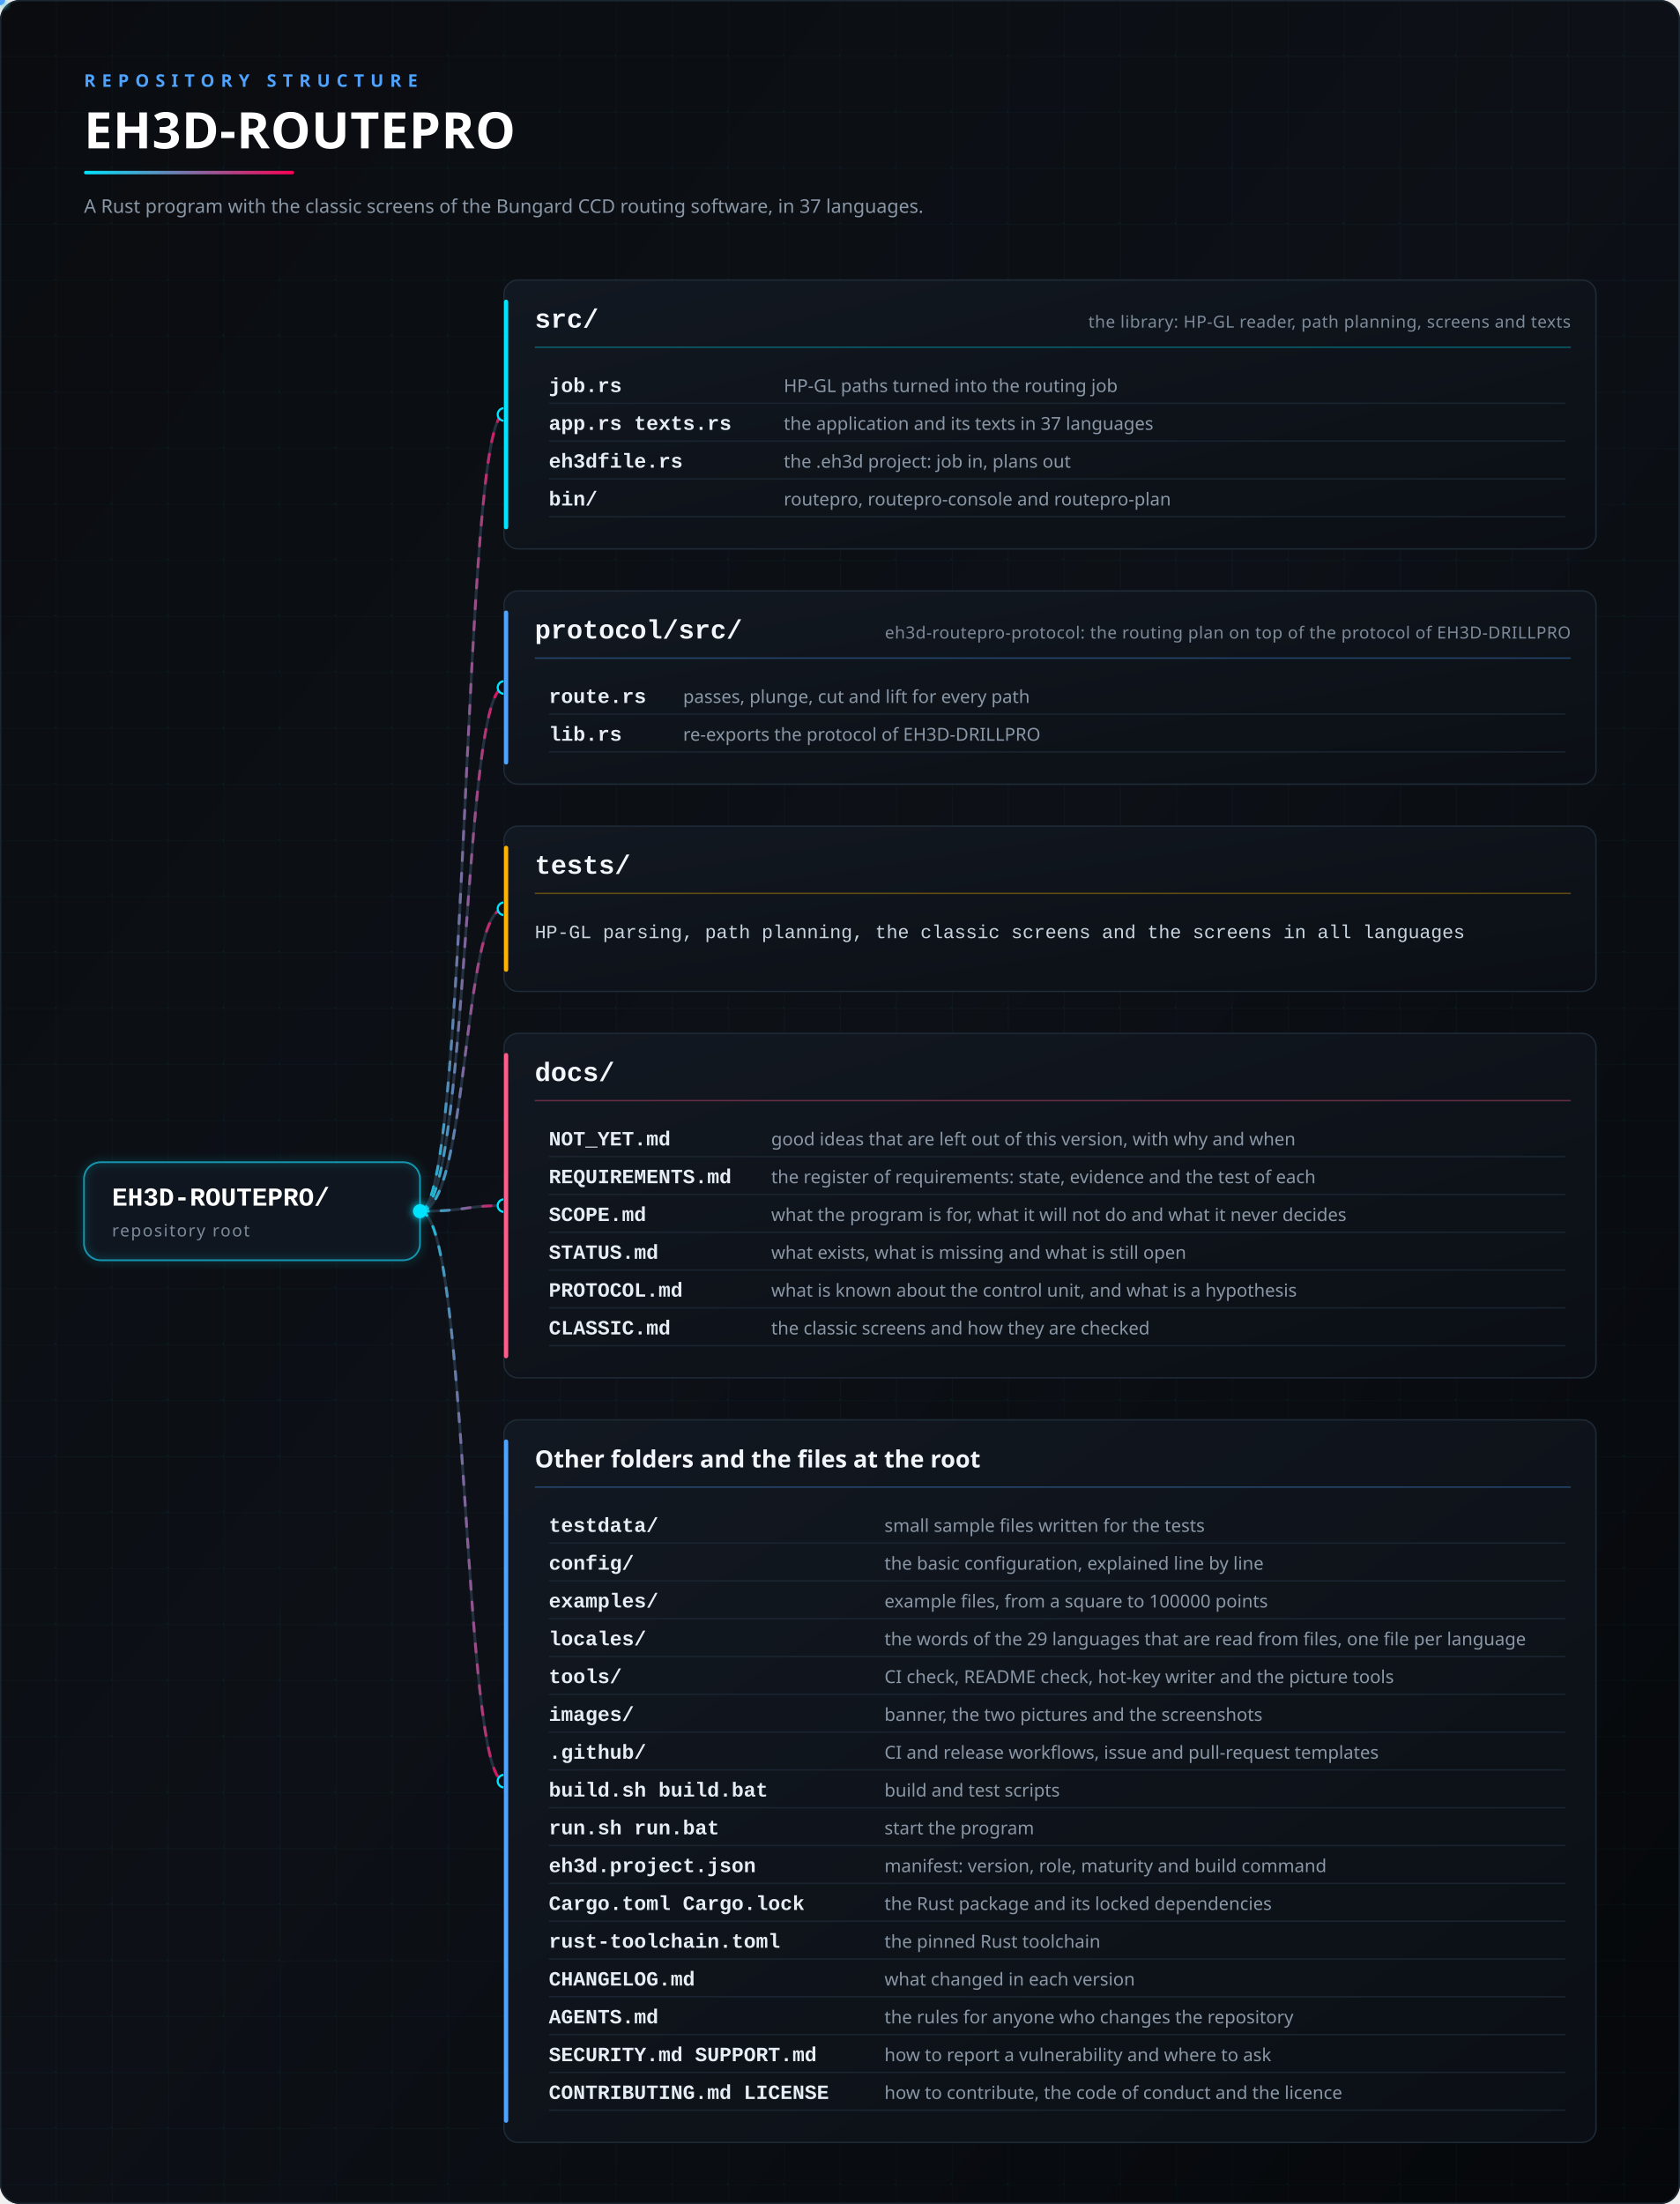
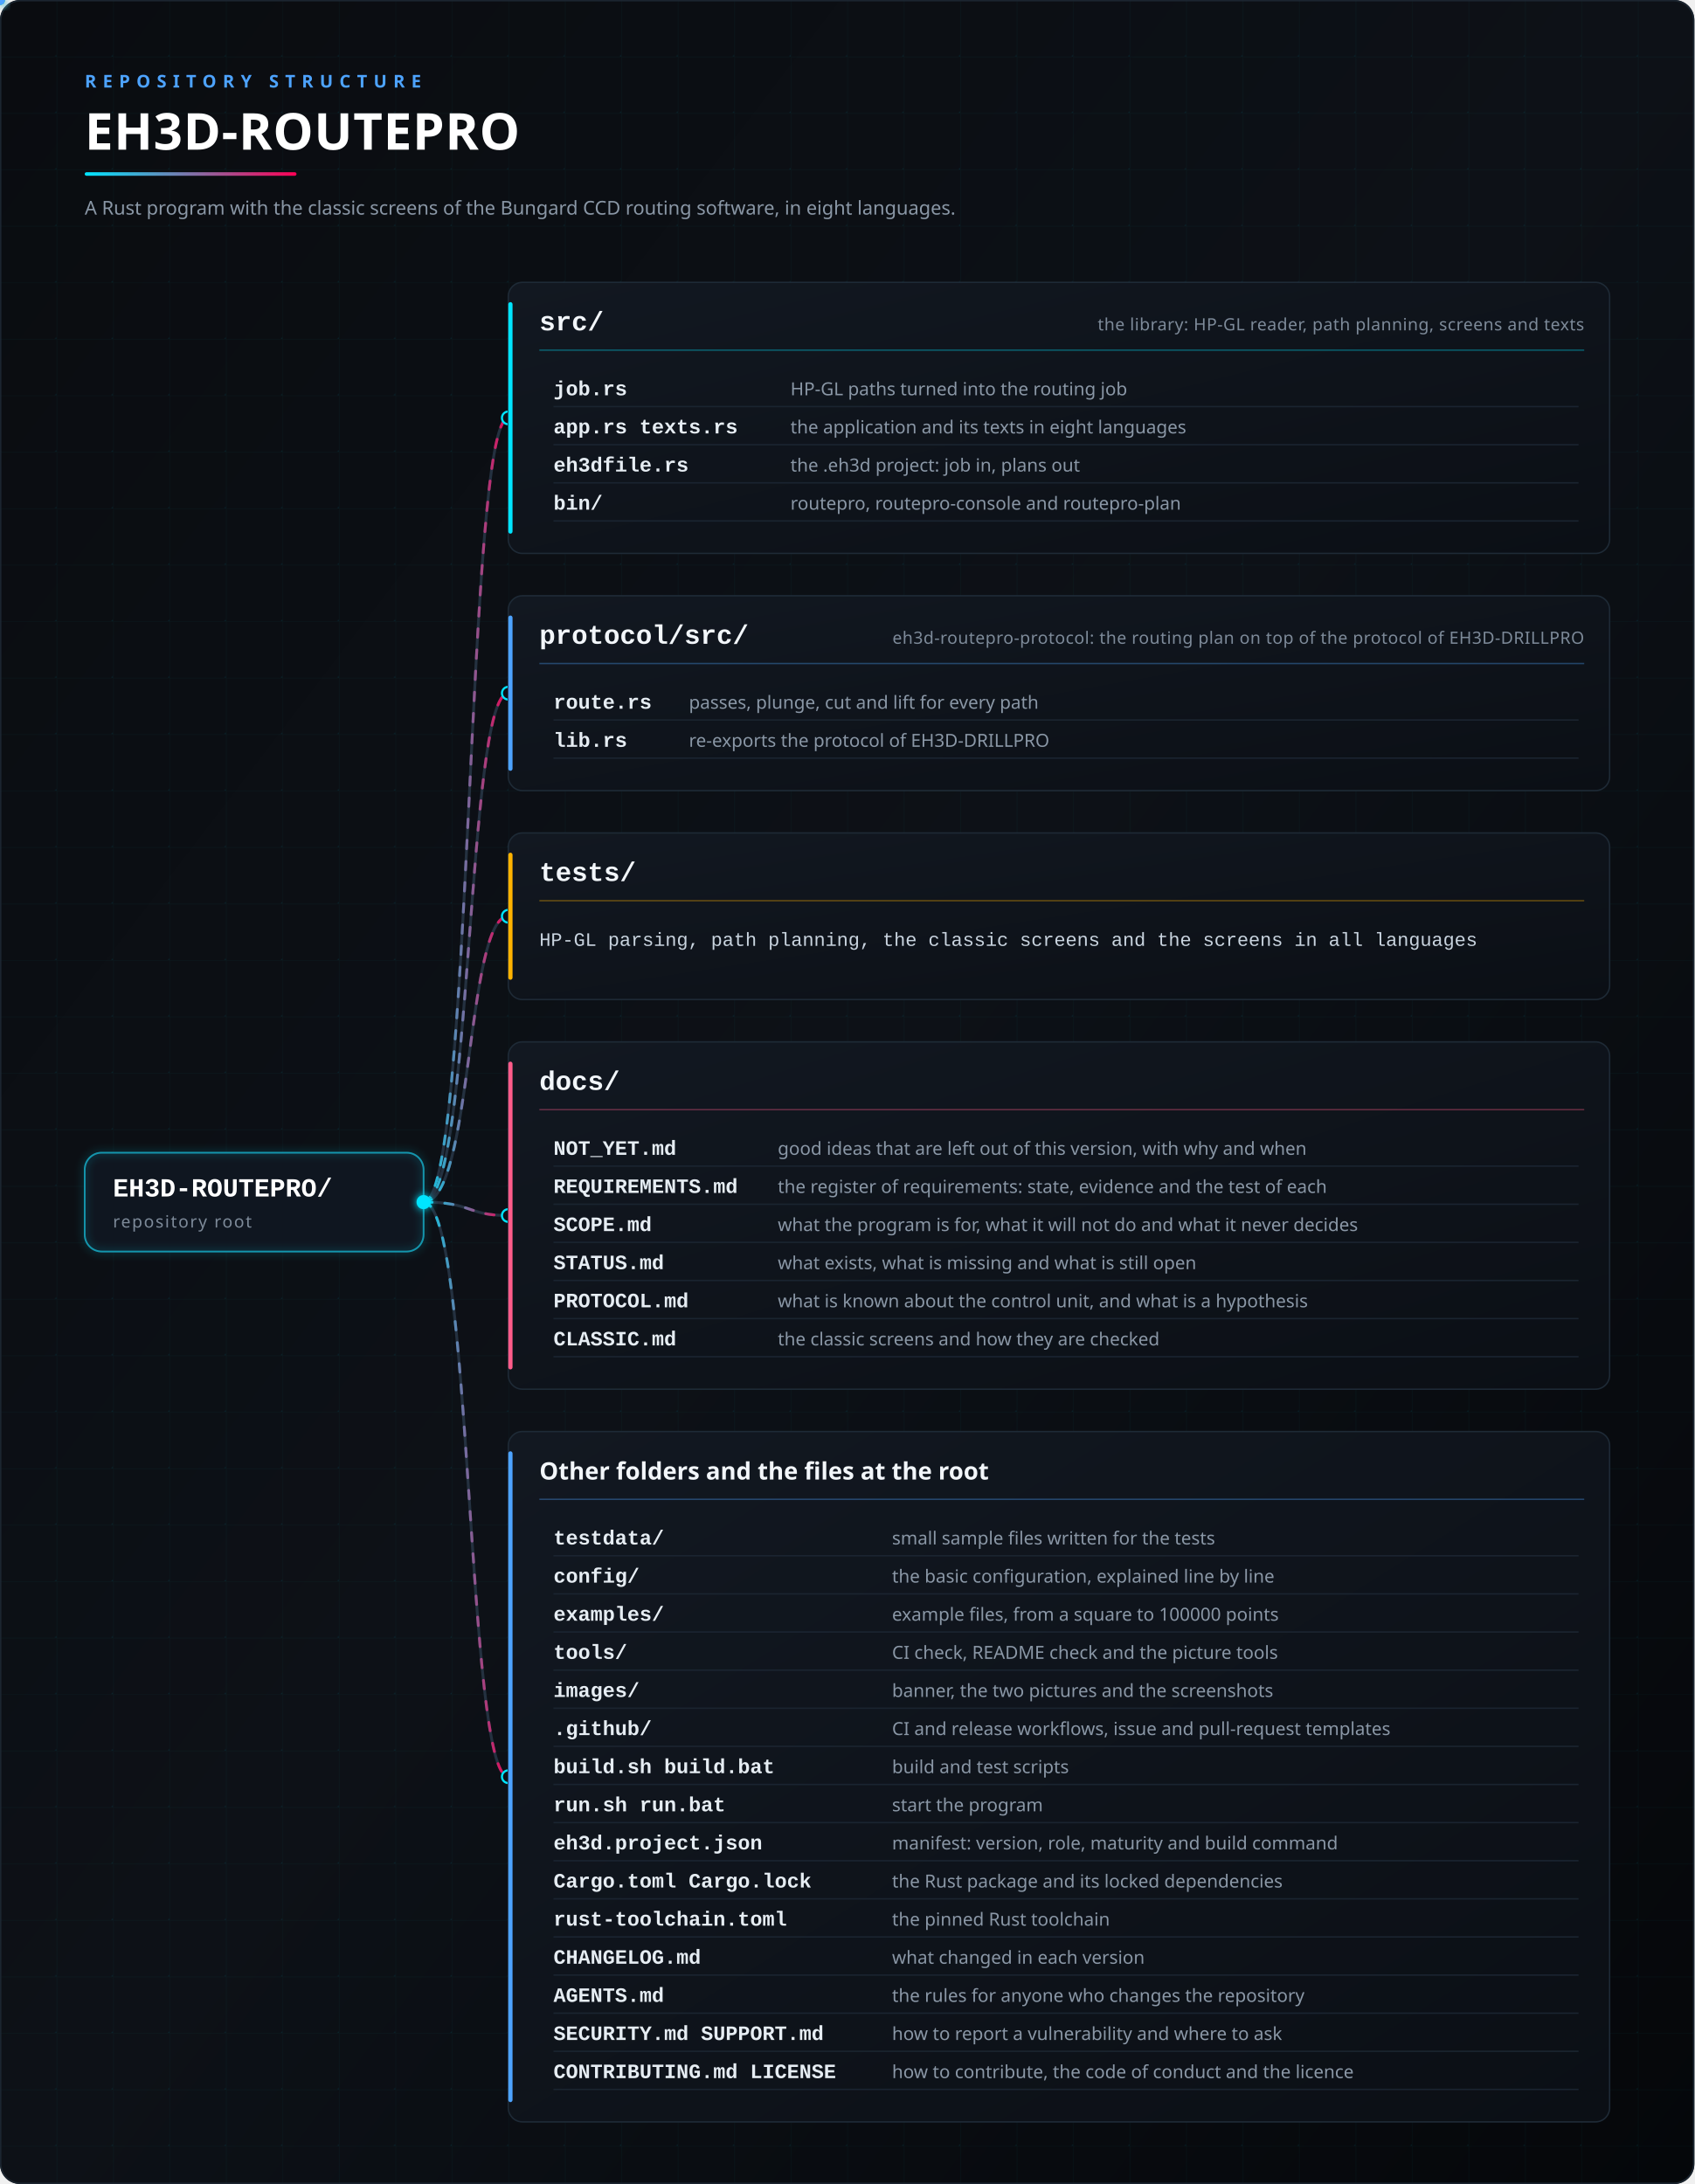
- <svg xmlns="http://www.w3.org/2000/svg" viewBox="0 0 1200 1574" width="100%" role="img" aria-labelledby="t d">
+ <svg xmlns="http://www.w3.org/2000/svg" viewBox="0 0 1200 1547" width="100%" role="img" aria-labelledby="t d">
  <defs>
    <linearGradient id="bg" x1="0" y1="0" x2="1" y2="1">
      <stop offset="0" stop-color="#0A0C10" />
      <stop offset="0.5" stop-color="#0D1117" />
      <stop offset="1" stop-color="#05070A" />
    </linearGradient>
    <linearGradient id="card" x1="0" y1="0" x2="1" y2="1">
      <stop offset="0" stop-color="#121821" />
      <stop offset="1" stop-color="#0B0F15" />
    </linearGradient>
    <linearGradient id="line" x1="0" y1="0" x2="1" y2="0">
      <stop offset="0" stop-color="#00E5FF" />
      <stop offset="1" stop-color="#FF0055" />
    </linearGradient>
    <filter id="glow" x="-50%" y="-50%" width="200%" height="200%">
      <feGaussianBlur stdDeviation="3" result="b" />
      <feMerge>
        <feMergeNode in="b" />
        <feMergeNode in="SourceGraphic" />
      </feMerge>
    </filter>
    <pattern id="grid" width="40" height="40" patternUnits="userSpaceOnUse">
      <path d="M40 0H0V40" fill="none" stroke="#00E5FF" stroke-opacity="0.035" />
      <circle cx="40" cy="40" r="1" fill="#00E5FF" fill-opacity="0.09" />
    </pattern>
  </defs>
-   <rect width="1200" height="1574" rx="14" fill="url(#bg)" />
-   <rect width="1200" height="1574" rx="14" fill="url(#grid)" />
-   <rect x="0.5" y="0.5" width="1199" height="1573" rx="14" fill="none" stroke="#1B2530" />
+   <rect width="1200" height="1547" rx="14" fill="url(#bg)" />
+   <rect width="1200" height="1547" rx="14" fill="url(#grid)" />
+   <rect x="0.5" y="0.5" width="1199" height="1546" rx="14" fill="none" stroke="#1B2530" />
  <text x="60" y="62" font-family="'Segoe UI','Noto Sans','Noto Sans CJK SC','Microsoft YaHei','Yu Gothic','Helvetica Neue',Helvetica,Arial,sans-serif" font-size="12.5" font-weight="600" fill="#4DA3FF" text-anchor="start" letter-spacing="4.5">REPOSITORY STRUCTURE</text>
  <text x="60" y="106" font-family="'Segoe UI','Noto Sans','Noto Sans CJK SC','Microsoft YaHei','Yu Gothic','Helvetica Neue',Helvetica,Arial,sans-serif" font-size="36" font-weight="700" fill="#FFFFFF" text-anchor="start" letter-spacing="0.5">EH3D-ROUTEPRO</text>
  <rect x="60" y="122" width="150" height="2.5" rx="1.25" fill="url(#line)">
    <animate attributeName="width" values="40;150;150" keyTimes="0;0.4;1" dur="3s" repeatCount="indefinite" />
  </rect>
-   <text x="60" y="152" font-family="'Segoe UI','Noto Sans','Noto Sans CJK SC','Microsoft YaHei','Yu Gothic','Helvetica Neue',Helvetica,Arial,sans-serif" font-size="13.5" font-weight="400" fill="#8A97A6" text-anchor="start">A Rust program with the classic screens of the Bungard CCD routing software, in 37 languages.</text>
-   <path id="c0" d="M300,865 C335,865 330,296 360,296" fill="none" stroke="#243140" stroke-width="2" />
-   <path d="M300,865 C335,865 330,296 360,296" fill="none" stroke="url(#line)" stroke-width="2" stroke-linecap="round" stroke-dasharray="6 9" opacity="0.9">
+   <text x="60" y="152" font-family="'Segoe UI','Noto Sans','Noto Sans CJK SC','Microsoft YaHei','Yu Gothic','Helvetica Neue',Helvetica,Arial,sans-serif" font-size="13.5" font-weight="400" fill="#8A97A6" text-anchor="start">A Rust program with the classic screens of the Bungard CCD routing software, in eight languages.</text>
+   <path id="c0" d="M300,851.5 C335,851.5 330,296 360,296" fill="none" stroke="#243140" stroke-width="2" />
+   <path d="M300,851.5 C335,851.5 330,296 360,296" fill="none" stroke="url(#line)" stroke-width="2" stroke-linecap="round" stroke-dasharray="6 9" opacity="0.9">
    <animate attributeName="stroke-dashoffset" from="0" to="-30" dur="1.6s" repeatCount="indefinite" />
  </path>
  <circle cx="360" cy="296" r="4.5" fill="#0D1117" stroke="#00E5FF" stroke-width="1.5" />
-   <path id="c1" d="M300,865 C335,865 330,491 360,491" fill="none" stroke="#243140" stroke-width="2" />
-   <path d="M300,865 C335,865 330,491 360,491" fill="none" stroke="url(#line)" stroke-width="2" stroke-linecap="round" stroke-dasharray="6 9" opacity="0.9">
+   <path id="c1" d="M300,851.5 C335,851.5 330,491 360,491" fill="none" stroke="#243140" stroke-width="2" />
+   <path d="M300,851.5 C335,851.5 330,491 360,491" fill="none" stroke="url(#line)" stroke-width="2" stroke-linecap="round" stroke-dasharray="6 9" opacity="0.9">
    <animate attributeName="stroke-dashoffset" from="0" to="-30" dur="1.6s" repeatCount="indefinite" />
  </path>
  <circle cx="360" cy="491" r="4.5" fill="#0D1117" stroke="#00E5FF" stroke-width="1.5" />
-   <path id="c2" d="M300,865 C335,865 330,649 360,649" fill="none" stroke="#243140" stroke-width="2" />
-   <path d="M300,865 C335,865 330,649 360,649" fill="none" stroke="url(#line)" stroke-width="2" stroke-linecap="round" stroke-dasharray="6 9" opacity="0.9">
+   <path id="c2" d="M300,851.5 C335,851.5 330,649 360,649" fill="none" stroke="#243140" stroke-width="2" />
+   <path d="M300,851.5 C335,851.5 330,649 360,649" fill="none" stroke="url(#line)" stroke-width="2" stroke-linecap="round" stroke-dasharray="6 9" opacity="0.9">
    <animate attributeName="stroke-dashoffset" from="0" to="-30" dur="1.6s" repeatCount="indefinite" />
  </path>
  <circle cx="360" cy="649" r="4.5" fill="#0D1117" stroke="#00E5FF" stroke-width="1.5" />
-   <path id="c3" d="M300,865 C335,865 330,861 360,861" fill="none" stroke="#243140" stroke-width="2" />
-   <path d="M300,865 C335,865 330,861 360,861" fill="none" stroke="url(#line)" stroke-width="2" stroke-linecap="round" stroke-dasharray="6 9" opacity="0.9">
+   <path id="c3" d="M300,851.5 C335,851.5 330,861 360,861" fill="none" stroke="#243140" stroke-width="2" />
+   <path d="M300,851.5 C335,851.5 330,861 360,861" fill="none" stroke="url(#line)" stroke-width="2" stroke-linecap="round" stroke-dasharray="6 9" opacity="0.9">
    <animate attributeName="stroke-dashoffset" from="0" to="-30" dur="1.6s" repeatCount="indefinite" />
  </path>
  <circle cx="360" cy="861" r="4.5" fill="#0D1117" stroke="#00E5FF" stroke-width="1.5" />
-   <path id="c4" d="M300,865 C335,865 330,1272 360,1272" fill="none" stroke="#243140" stroke-width="2" />
-   <path d="M300,865 C335,865 330,1272 360,1272" fill="none" stroke="url(#line)" stroke-width="2" stroke-linecap="round" stroke-dasharray="6 9" opacity="0.9">
-     <animate attributeName="stroke-dashoffset" from="0" to="-30" dur="1.6s" repeatCount="indefinite" />
-   </path>
-   <circle cx="360" cy="1272" r="4.5" fill="#0D1117" stroke="#00E5FF" stroke-width="1.5" />
+   <path id="c4" d="M300,851.5 C335,851.5 330,1258.5 360,1258.5" fill="none" stroke="#243140" stroke-width="2" />
+   <path d="M300,851.5 C335,851.5 330,1258.5 360,1258.5" fill="none" stroke="url(#line)" stroke-width="2" stroke-linecap="round" stroke-dasharray="6 9" opacity="0.9">
+     <animate attributeName="stroke-dashoffset" from="0" to="-30" dur="1.6s" repeatCount="indefinite" />
+   </path>
+   <circle cx="360" cy="1258.5" r="4.5" fill="#0D1117" stroke="#00E5FF" stroke-width="1.5" />
  <circle r="3.5" fill="#00E5FF" filter="url(#glow)">
    <animateMotion dur="3.4s" repeatCount="indefinite">
      <mpath href="#c0" />
    </animateMotion>
  </circle>
  <circle r="3.5" fill="#4DA3FF" filter="url(#glow)">
    <animateMotion dur="4.2s" repeatCount="indefinite">
      <mpath href="#c1" />
    </animateMotion>
  </circle>
  <circle r="3.5" fill="#FFB300" filter="url(#glow)">
    <animateMotion dur="5.0s" repeatCount="indefinite">
      <mpath href="#c2" />
    </animateMotion>
  </circle>
  <circle r="3.5" fill="#00E5FF" filter="url(#glow)">
    <animateMotion dur="5.8s" repeatCount="indefinite">
      <mpath href="#c3" />
    </animateMotion>
  </circle>
  <circle r="3.5" fill="#4DA3FF" filter="url(#glow)">
    <animateMotion dur="6.6s" repeatCount="indefinite">
      <mpath href="#c4" />
    </animateMotion>
  </circle>
-   <rect x="60" y="830" width="240" height="70" rx="12" fill="#0F1620" stroke="#2A3A4C" stroke-width="1.2" />
-   <rect x="60" y="830" width="240" height="70" rx="12" fill="none" stroke="#00E5FF" stroke-opacity="0.5" stroke-width="1.2" filter="url(#glow)">
+   <rect x="60" y="816.5" width="240" height="70" rx="12" fill="#0F1620" stroke="#2A3A4C" stroke-width="1.2" />
+   <rect x="60" y="816.5" width="240" height="70" rx="12" fill="none" stroke="#00E5FF" stroke-opacity="0.5" stroke-width="1.2" filter="url(#glow)">
    <animate attributeName="stroke-opacity" values="0.15;0.6;0.15" dur="3.6s" repeatCount="indefinite" />
  </rect>
-   <text x="80" y="861" font-family="'JetBrains Mono','Cascadia Code','SFMono-Regular',Consolas,'Liberation Mono',monospace" font-size="18.5" font-weight="700" fill="#FFFFFF" text-anchor="start">EH3D-ROUTEPRO/</text>
-   <text x="80" y="883" font-family="'Segoe UI','Noto Sans','Noto Sans CJK SC','Microsoft YaHei','Yu Gothic','Helvetica Neue',Helvetica,Arial,sans-serif" font-size="12" font-weight="400" fill="#7D8A99" text-anchor="start" letter-spacing="1">repository root</text>
-   <circle cx="300" cy="865" r="5" fill="#00E5FF" filter="url(#glow)" />
+   <text x="80" y="847.5" font-family="'JetBrains Mono','Cascadia Code','SFMono-Regular',Consolas,'Liberation Mono',monospace" font-size="18.5" font-weight="700" fill="#FFFFFF" text-anchor="start">EH3D-ROUTEPRO/</text>
+   <text x="80" y="869.5" font-family="'Segoe UI','Noto Sans','Noto Sans CJK SC','Microsoft YaHei','Yu Gothic','Helvetica Neue',Helvetica,Arial,sans-serif" font-size="12" font-weight="400" fill="#7D8A99" text-anchor="start" letter-spacing="1">repository root</text>
+   <circle cx="300" cy="851.5" r="5" fill="#00E5FF" filter="url(#glow)" />
  <rect x="360" y="200" width="780" height="192" rx="10" fill="url(#card)" stroke="#1E2A36" stroke-width="1" />
  <rect x="360" y="214" width="3" height="164" rx="1.5" fill="#00E5FF">
    <animate attributeName="opacity" values="0.55;1;0.55" dur="4s" begin="0s" repeatCount="indefinite" />
  </rect>
  <text x="382" y="234" font-family="'JetBrains Mono','Cascadia Code','SFMono-Regular',Consolas,'Liberation Mono',monospace" font-size="19" font-weight="700" fill="#F2F6FA" text-anchor="start">src/</text>
  <text x="1122" y="234" font-family="'Segoe UI','Noto Sans','Noto Sans CJK SC','Microsoft YaHei','Yu Gothic','Helvetica Neue',Helvetica,Arial,sans-serif" font-size="12" font-weight="400" fill="#7D8A99" text-anchor="end" letter-spacing="0.3">the library: HP-GL reader, path planning, screens and texts</text>
  <line x1="382" y1="248" x2="1122" y2="248" stroke="#00E5FF" stroke-opacity="0.35" stroke-width="1" />
  <text x="392" y="280" font-family="'JetBrains Mono','Cascadia Code','SFMono-Regular',Consolas,'Liberation Mono',monospace" font-size="14.5" font-weight="600" fill="#E6EDF3" text-anchor="start">job.rs</text>
  <text x="559.84" y="280" font-family="'Segoe UI','Noto Sans','Noto Sans CJK SC','Microsoft YaHei','Yu Gothic','Helvetica Neue',Helvetica,Arial,sans-serif" font-size="12.8" font-weight="400" fill="#8A97A6" text-anchor="start">HP-GL paths turned into the routing job</text>
  <line x1="392" y1="288" x2="1118" y2="288" stroke="#1A2430" stroke-width="1" />
  <text x="392" y="307" font-family="'JetBrains Mono','Cascadia Code','SFMono-Regular',Consolas,'Liberation Mono',monospace" font-size="14.5" font-weight="600" fill="#E6EDF3" text-anchor="start">app.rs  texts.rs</text>
-   <text x="559.84" y="307" font-family="'Segoe UI','Noto Sans','Noto Sans CJK SC','Microsoft YaHei','Yu Gothic','Helvetica Neue',Helvetica,Arial,sans-serif" font-size="12.8" font-weight="400" fill="#8A97A6" text-anchor="start">the application and its texts in 37 languages</text>
+   <text x="559.84" y="307" font-family="'Segoe UI','Noto Sans','Noto Sans CJK SC','Microsoft YaHei','Yu Gothic','Helvetica Neue',Helvetica,Arial,sans-serif" font-size="12.8" font-weight="400" fill="#8A97A6" text-anchor="start">the application and its texts in eight languages</text>
  <line x1="392" y1="315" x2="1118" y2="315" stroke="#1A2430" stroke-width="1" />
  <text x="392" y="334" font-family="'JetBrains Mono','Cascadia Code','SFMono-Regular',Consolas,'Liberation Mono',monospace" font-size="14.5" font-weight="600" fill="#E6EDF3" text-anchor="start">eh3dfile.rs</text>
  <text x="559.84" y="334" font-family="'Segoe UI','Noto Sans','Noto Sans CJK SC','Microsoft YaHei','Yu Gothic','Helvetica Neue',Helvetica,Arial,sans-serif" font-size="12.8" font-weight="400" fill="#8A97A6" text-anchor="start">the .eh3d project: job in, plans out</text>
  <line x1="392" y1="342" x2="1118" y2="342" stroke="#1A2430" stroke-width="1" />
  <text x="392" y="361" font-family="'JetBrains Mono','Cascadia Code','SFMono-Regular',Consolas,'Liberation Mono',monospace" font-size="14.5" font-weight="600" fill="#E6EDF3" text-anchor="start">bin/</text>
  <text x="559.84" y="361" font-family="'Segoe UI','Noto Sans','Noto Sans CJK SC','Microsoft YaHei','Yu Gothic','Helvetica Neue',Helvetica,Arial,sans-serif" font-size="12.8" font-weight="400" fill="#8A97A6" text-anchor="start">routepro, routepro-console and routepro-plan</text>
  <line x1="392" y1="369" x2="1118" y2="369" stroke="#1A2430" stroke-width="1" />
  <rect x="360" y="422" width="780" height="138" rx="10" fill="url(#card)" stroke="#1E2A36" stroke-width="1" />
  <rect x="360" y="436" width="3" height="110" rx="1.5" fill="#4DA3FF">
    <animate attributeName="opacity" values="0.55;1;0.55" dur="4s" begin="0.6s" repeatCount="indefinite" />
  </rect>
  <text x="382" y="456" font-family="'JetBrains Mono','Cascadia Code','SFMono-Regular',Consolas,'Liberation Mono',monospace" font-size="19" font-weight="700" fill="#F2F6FA" text-anchor="start">protocol/src/</text>
  <text x="1122" y="456" font-family="'Segoe UI','Noto Sans','Noto Sans CJK SC','Microsoft YaHei','Yu Gothic','Helvetica Neue',Helvetica,Arial,sans-serif" font-size="12" font-weight="400" fill="#7D8A99" text-anchor="end" letter-spacing="0.3">eh3d-routepro-protocol: the routing plan on top of the protocol of EH3D-DRILLPRO</text>
  <line x1="382" y1="470" x2="1122" y2="470" stroke="#4DA3FF" stroke-opacity="0.35" stroke-width="1" />
  <text x="392" y="502" font-family="'JetBrains Mono','Cascadia Code','SFMono-Regular',Consolas,'Liberation Mono',monospace" font-size="14.5" font-weight="600" fill="#E6EDF3" text-anchor="start">route.rs</text>
  <text x="487.92" y="502" font-family="'Segoe UI','Noto Sans','Noto Sans CJK SC','Microsoft YaHei','Yu Gothic','Helvetica Neue',Helvetica,Arial,sans-serif" font-size="12.8" font-weight="400" fill="#8A97A6" text-anchor="start">passes, plunge, cut and lift for every path</text>
  <line x1="392" y1="510" x2="1118" y2="510" stroke="#1A2430" stroke-width="1" />
  <text x="392" y="529" font-family="'JetBrains Mono','Cascadia Code','SFMono-Regular',Consolas,'Liberation Mono',monospace" font-size="14.5" font-weight="600" fill="#E6EDF3" text-anchor="start">lib.rs</text>
  <text x="487.92" y="529" font-family="'Segoe UI','Noto Sans','Noto Sans CJK SC','Microsoft YaHei','Yu Gothic','Helvetica Neue',Helvetica,Arial,sans-serif" font-size="12.8" font-weight="400" fill="#8A97A6" text-anchor="start">re-exports the protocol of EH3D-DRILLPRO</text>
  <line x1="392" y1="537" x2="1118" y2="537" stroke="#1A2430" stroke-width="1" />
  <rect x="360" y="590" width="780" height="118" rx="10" fill="url(#card)" stroke="#1E2A36" stroke-width="1" />
  <rect x="360" y="604" width="3" height="90" rx="1.5" fill="#FFB300">
    <animate attributeName="opacity" values="0.55;1;0.55" dur="4s" begin="1.2s" repeatCount="indefinite" />
  </rect>
  <text x="382" y="624" font-family="'JetBrains Mono','Cascadia Code','SFMono-Regular',Consolas,'Liberation Mono',monospace" font-size="19" font-weight="700" fill="#F2F6FA" text-anchor="start">tests/</text>
  <line x1="382" y1="638" x2="1122" y2="638" stroke="#FFB300" stroke-opacity="0.35" stroke-width="1" />
  <text x="382" y="670" font-family="'JetBrains Mono','Cascadia Code','SFMono-Regular',Consolas,'Liberation Mono',monospace" font-size="13.5" font-weight="400" fill="#C9D4DF" text-anchor="start">HP-GL parsing, path planning, the classic screens and the screens in all languages</text>
  <rect x="360" y="738" width="780" height="246" rx="10" fill="url(#card)" stroke="#1E2A36" stroke-width="1" />
  <rect x="360" y="752" width="3" height="218" rx="1.5" fill="#FF5C8A">
    <animate attributeName="opacity" values="0.55;1;0.55" dur="4s" begin="1.8s" repeatCount="indefinite" />
  </rect>
  <text x="382" y="772" font-family="'JetBrains Mono','Cascadia Code','SFMono-Regular',Consolas,'Liberation Mono',monospace" font-size="19" font-weight="700" fill="#F2F6FA" text-anchor="start">docs/</text>
  <line x1="382" y1="786" x2="1122" y2="786" stroke="#FF5C8A" stroke-opacity="0.35" stroke-width="1" />
  <text x="392" y="818" font-family="'JetBrains Mono','Cascadia Code','SFMono-Regular',Consolas,'Liberation Mono',monospace" font-size="14.5" font-weight="600" fill="#E6EDF3" text-anchor="start">NOT_YET.md</text>
  <text x="550.85" y="818" font-family="'Segoe UI','Noto Sans','Noto Sans CJK SC','Microsoft YaHei','Yu Gothic','Helvetica Neue',Helvetica,Arial,sans-serif" font-size="12.8" font-weight="400" fill="#8A97A6" text-anchor="start">good ideas that are left out of this version, with why and when</text>
  <line x1="392" y1="826" x2="1118" y2="826" stroke="#1A2430" stroke-width="1" />
  <text x="392" y="845" font-family="'JetBrains Mono','Cascadia Code','SFMono-Regular',Consolas,'Liberation Mono',monospace" font-size="14.5" font-weight="600" fill="#E6EDF3" text-anchor="start">REQUIREMENTS.md</text>
  <text x="550.85" y="845" font-family="'Segoe UI','Noto Sans','Noto Sans CJK SC','Microsoft YaHei','Yu Gothic','Helvetica Neue',Helvetica,Arial,sans-serif" font-size="12.8" font-weight="400" fill="#8A97A6" text-anchor="start">the register of requirements: state, evidence and the test of each</text>
  <line x1="392" y1="853" x2="1118" y2="853" stroke="#1A2430" stroke-width="1" />
  <text x="392" y="872" font-family="'JetBrains Mono','Cascadia Code','SFMono-Regular',Consolas,'Liberation Mono',monospace" font-size="14.5" font-weight="600" fill="#E6EDF3" text-anchor="start">SCOPE.md</text>
  <text x="550.85" y="872" font-family="'Segoe UI','Noto Sans','Noto Sans CJK SC','Microsoft YaHei','Yu Gothic','Helvetica Neue',Helvetica,Arial,sans-serif" font-size="12.8" font-weight="400" fill="#8A97A6" text-anchor="start">what the program is for, what it will not do and what it never decides</text>
  <line x1="392" y1="880" x2="1118" y2="880" stroke="#1A2430" stroke-width="1" />
  <text x="392" y="899" font-family="'JetBrains Mono','Cascadia Code','SFMono-Regular',Consolas,'Liberation Mono',monospace" font-size="14.5" font-weight="600" fill="#E6EDF3" text-anchor="start">STATUS.md</text>
  <text x="550.85" y="899" font-family="'Segoe UI','Noto Sans','Noto Sans CJK SC','Microsoft YaHei','Yu Gothic','Helvetica Neue',Helvetica,Arial,sans-serif" font-size="12.8" font-weight="400" fill="#8A97A6" text-anchor="start">what exists, what is missing and what is still open</text>
  <line x1="392" y1="907" x2="1118" y2="907" stroke="#1A2430" stroke-width="1" />
  <text x="392" y="926" font-family="'JetBrains Mono','Cascadia Code','SFMono-Regular',Consolas,'Liberation Mono',monospace" font-size="14.5" font-weight="600" fill="#E6EDF3" text-anchor="start">PROTOCOL.md</text>
  <text x="550.85" y="926" font-family="'Segoe UI','Noto Sans','Noto Sans CJK SC','Microsoft YaHei','Yu Gothic','Helvetica Neue',Helvetica,Arial,sans-serif" font-size="12.8" font-weight="400" fill="#8A97A6" text-anchor="start">what is known about the control unit, and what is a hypothesis</text>
  <line x1="392" y1="934" x2="1118" y2="934" stroke="#1A2430" stroke-width="1" />
  <text x="392" y="953" font-family="'JetBrains Mono','Cascadia Code','SFMono-Regular',Consolas,'Liberation Mono',monospace" font-size="14.5" font-weight="600" fill="#E6EDF3" text-anchor="start">CLASSIC.md</text>
  <text x="550.85" y="953" font-family="'Segoe UI','Noto Sans','Noto Sans CJK SC','Microsoft YaHei','Yu Gothic','Helvetica Neue',Helvetica,Arial,sans-serif" font-size="12.8" font-weight="400" fill="#8A97A6" text-anchor="start">the classic screens and how they are checked</text>
  <line x1="392" y1="961" x2="1118" y2="961" stroke="#1A2430" stroke-width="1" />
-   <rect x="360" y="1014" width="780" height="516" rx="10" fill="url(#card)" stroke="#1E2A36" stroke-width="1" />
-   <rect x="360" y="1028" width="3" height="488" rx="1.5" fill="#4DA3FF">
+   <rect x="360" y="1014" width="780" height="489" rx="10" fill="url(#card)" stroke="#1E2A36" stroke-width="1" />
+   <rect x="360" y="1028" width="3" height="461" rx="1.5" fill="#4DA3FF">
    <animate attributeName="opacity" values="0.55;1;0.55" dur="4s" begin="2.4s" repeatCount="indefinite" />
  </rect>
  <text x="382" y="1048" font-family="'Segoe UI','Noto Sans','Noto Sans CJK SC','Microsoft YaHei','Yu Gothic','Helvetica Neue',Helvetica,Arial,sans-serif" font-size="17" font-weight="700" fill="#F2F6FA" text-anchor="start">Other folders and the files at the root</text>
  <line x1="382" y1="1062" x2="1122" y2="1062" stroke="#4DA3FF" stroke-opacity="0.35" stroke-width="1" />
  <text x="392" y="1094" font-family="'JetBrains Mono','Cascadia Code','SFMono-Regular',Consolas,'Liberation Mono',monospace" font-size="14.5" font-weight="600" fill="#E6EDF3" text-anchor="start">testdata/</text>
  <text x="631.76" y="1094" font-family="'Segoe UI','Noto Sans','Noto Sans CJK SC','Microsoft YaHei','Yu Gothic','Helvetica Neue',Helvetica,Arial,sans-serif" font-size="12.8" font-weight="400" fill="#8A97A6" text-anchor="start">small sample files written for the tests</text>
  <line x1="392" y1="1102" x2="1118" y2="1102" stroke="#1A2430" stroke-width="1" />
  <text x="392" y="1121" font-family="'JetBrains Mono','Cascadia Code','SFMono-Regular',Consolas,'Liberation Mono',monospace" font-size="14.5" font-weight="600" fill="#E6EDF3" text-anchor="start">config/</text>
  <text x="631.76" y="1121" font-family="'Segoe UI','Noto Sans','Noto Sans CJK SC','Microsoft YaHei','Yu Gothic','Helvetica Neue',Helvetica,Arial,sans-serif" font-size="12.8" font-weight="400" fill="#8A97A6" text-anchor="start">the basic configuration, explained line by line</text>
  <line x1="392" y1="1129" x2="1118" y2="1129" stroke="#1A2430" stroke-width="1" />
  <text x="392" y="1148" font-family="'JetBrains Mono','Cascadia Code','SFMono-Regular',Consolas,'Liberation Mono',monospace" font-size="14.5" font-weight="600" fill="#E6EDF3" text-anchor="start">examples/</text>
  <text x="631.76" y="1148" font-family="'Segoe UI','Noto Sans','Noto Sans CJK SC','Microsoft YaHei','Yu Gothic','Helvetica Neue',Helvetica,Arial,sans-serif" font-size="12.8" font-weight="400" fill="#8A97A6" text-anchor="start">example files, from a square to 100000 points</text>
  <line x1="392" y1="1156" x2="1118" y2="1156" stroke="#1A2430" stroke-width="1" />
-   <text x="392" y="1175" font-family="'JetBrains Mono','Cascadia Code','SFMono-Regular',Consolas,'Liberation Mono',monospace" font-size="14.5" font-weight="600" fill="#E6EDF3" text-anchor="start">locales/</text>
-   <text x="631.76" y="1175" font-family="'Segoe UI','Noto Sans','Noto Sans CJK SC','Microsoft YaHei','Yu Gothic','Helvetica Neue',Helvetica,Arial,sans-serif" font-size="12.8" font-weight="400" fill="#8A97A6" text-anchor="start">the words of the 29 languages that are read from files, one file per language</text>
+   <text x="392" y="1175" font-family="'JetBrains Mono','Cascadia Code','SFMono-Regular',Consolas,'Liberation Mono',monospace" font-size="14.5" font-weight="600" fill="#E6EDF3" text-anchor="start">tools/</text>
+   <text x="631.76" y="1175" font-family="'Segoe UI','Noto Sans','Noto Sans CJK SC','Microsoft YaHei','Yu Gothic','Helvetica Neue',Helvetica,Arial,sans-serif" font-size="12.8" font-weight="400" fill="#8A97A6" text-anchor="start">CI check, README check and the picture tools</text>
  <line x1="392" y1="1183" x2="1118" y2="1183" stroke="#1A2430" stroke-width="1" />
-   <text x="392" y="1202" font-family="'JetBrains Mono','Cascadia Code','SFMono-Regular',Consolas,'Liberation Mono',monospace" font-size="14.5" font-weight="600" fill="#E6EDF3" text-anchor="start">tools/</text>
-   <text x="631.76" y="1202" font-family="'Segoe UI','Noto Sans','Noto Sans CJK SC','Microsoft YaHei','Yu Gothic','Helvetica Neue',Helvetica,Arial,sans-serif" font-size="12.8" font-weight="400" fill="#8A97A6" text-anchor="start">CI check, README check, hot-key writer and the picture tools</text>
+   <text x="392" y="1202" font-family="'JetBrains Mono','Cascadia Code','SFMono-Regular',Consolas,'Liberation Mono',monospace" font-size="14.5" font-weight="600" fill="#E6EDF3" text-anchor="start">images/</text>
+   <text x="631.76" y="1202" font-family="'Segoe UI','Noto Sans','Noto Sans CJK SC','Microsoft YaHei','Yu Gothic','Helvetica Neue',Helvetica,Arial,sans-serif" font-size="12.8" font-weight="400" fill="#8A97A6" text-anchor="start">banner, the two pictures and the screenshots</text>
  <line x1="392" y1="1210" x2="1118" y2="1210" stroke="#1A2430" stroke-width="1" />
-   <text x="392" y="1229" font-family="'JetBrains Mono','Cascadia Code','SFMono-Regular',Consolas,'Liberation Mono',monospace" font-size="14.5" font-weight="600" fill="#E6EDF3" text-anchor="start">images/</text>
-   <text x="631.76" y="1229" font-family="'Segoe UI','Noto Sans','Noto Sans CJK SC','Microsoft YaHei','Yu Gothic','Helvetica Neue',Helvetica,Arial,sans-serif" font-size="12.8" font-weight="400" fill="#8A97A6" text-anchor="start">banner, the two pictures and the screenshots</text>
+   <text x="392" y="1229" font-family="'JetBrains Mono','Cascadia Code','SFMono-Regular',Consolas,'Liberation Mono',monospace" font-size="14.5" font-weight="600" fill="#E6EDF3" text-anchor="start">.github/</text>
+   <text x="631.76" y="1229" font-family="'Segoe UI','Noto Sans','Noto Sans CJK SC','Microsoft YaHei','Yu Gothic','Helvetica Neue',Helvetica,Arial,sans-serif" font-size="12.8" font-weight="400" fill="#8A97A6" text-anchor="start">CI and release workflows, issue and pull-request templates</text>
  <line x1="392" y1="1237" x2="1118" y2="1237" stroke="#1A2430" stroke-width="1" />
-   <text x="392" y="1256" font-family="'JetBrains Mono','Cascadia Code','SFMono-Regular',Consolas,'Liberation Mono',monospace" font-size="14.5" font-weight="600" fill="#E6EDF3" text-anchor="start">.github/</text>
-   <text x="631.76" y="1256" font-family="'Segoe UI','Noto Sans','Noto Sans CJK SC','Microsoft YaHei','Yu Gothic','Helvetica Neue',Helvetica,Arial,sans-serif" font-size="12.8" font-weight="400" fill="#8A97A6" text-anchor="start">CI and release workflows, issue and pull-request templates</text>
+   <text x="392" y="1256" font-family="'JetBrains Mono','Cascadia Code','SFMono-Regular',Consolas,'Liberation Mono',monospace" font-size="14.5" font-weight="600" fill="#E6EDF3" text-anchor="start">build.sh  build.bat</text>
+   <text x="631.76" y="1256" font-family="'Segoe UI','Noto Sans','Noto Sans CJK SC','Microsoft YaHei','Yu Gothic','Helvetica Neue',Helvetica,Arial,sans-serif" font-size="12.8" font-weight="400" fill="#8A97A6" text-anchor="start">build and test scripts</text>
  <line x1="392" y1="1264" x2="1118" y2="1264" stroke="#1A2430" stroke-width="1" />
-   <text x="392" y="1283" font-family="'JetBrains Mono','Cascadia Code','SFMono-Regular',Consolas,'Liberation Mono',monospace" font-size="14.5" font-weight="600" fill="#E6EDF3" text-anchor="start">build.sh  build.bat</text>
-   <text x="631.76" y="1283" font-family="'Segoe UI','Noto Sans','Noto Sans CJK SC','Microsoft YaHei','Yu Gothic','Helvetica Neue',Helvetica,Arial,sans-serif" font-size="12.8" font-weight="400" fill="#8A97A6" text-anchor="start">build and test scripts</text>
+   <text x="392" y="1283" font-family="'JetBrains Mono','Cascadia Code','SFMono-Regular',Consolas,'Liberation Mono',monospace" font-size="14.5" font-weight="600" fill="#E6EDF3" text-anchor="start">run.sh  run.bat</text>
+   <text x="631.76" y="1283" font-family="'Segoe UI','Noto Sans','Noto Sans CJK SC','Microsoft YaHei','Yu Gothic','Helvetica Neue',Helvetica,Arial,sans-serif" font-size="12.8" font-weight="400" fill="#8A97A6" text-anchor="start">start the program</text>
  <line x1="392" y1="1291" x2="1118" y2="1291" stroke="#1A2430" stroke-width="1" />
-   <text x="392" y="1310" font-family="'JetBrains Mono','Cascadia Code','SFMono-Regular',Consolas,'Liberation Mono',monospace" font-size="14.5" font-weight="600" fill="#E6EDF3" text-anchor="start">run.sh  run.bat</text>
-   <text x="631.76" y="1310" font-family="'Segoe UI','Noto Sans','Noto Sans CJK SC','Microsoft YaHei','Yu Gothic','Helvetica Neue',Helvetica,Arial,sans-serif" font-size="12.8" font-weight="400" fill="#8A97A6" text-anchor="start">start the program</text>
+   <text x="392" y="1310" font-family="'JetBrains Mono','Cascadia Code','SFMono-Regular',Consolas,'Liberation Mono',monospace" font-size="14.5" font-weight="600" fill="#E6EDF3" text-anchor="start">eh3d.project.json</text>
+   <text x="631.76" y="1310" font-family="'Segoe UI','Noto Sans','Noto Sans CJK SC','Microsoft YaHei','Yu Gothic','Helvetica Neue',Helvetica,Arial,sans-serif" font-size="12.8" font-weight="400" fill="#8A97A6" text-anchor="start">manifest: version, role, maturity and build command</text>
  <line x1="392" y1="1318" x2="1118" y2="1318" stroke="#1A2430" stroke-width="1" />
-   <text x="392" y="1337" font-family="'JetBrains Mono','Cascadia Code','SFMono-Regular',Consolas,'Liberation Mono',monospace" font-size="14.5" font-weight="600" fill="#E6EDF3" text-anchor="start">eh3d.project.json</text>
-   <text x="631.76" y="1337" font-family="'Segoe UI','Noto Sans','Noto Sans CJK SC','Microsoft YaHei','Yu Gothic','Helvetica Neue',Helvetica,Arial,sans-serif" font-size="12.8" font-weight="400" fill="#8A97A6" text-anchor="start">manifest: version, role, maturity and build command</text>
+   <text x="392" y="1337" font-family="'JetBrains Mono','Cascadia Code','SFMono-Regular',Consolas,'Liberation Mono',monospace" font-size="14.5" font-weight="600" fill="#E6EDF3" text-anchor="start">Cargo.toml  Cargo.lock</text>
+   <text x="631.76" y="1337" font-family="'Segoe UI','Noto Sans','Noto Sans CJK SC','Microsoft YaHei','Yu Gothic','Helvetica Neue',Helvetica,Arial,sans-serif" font-size="12.8" font-weight="400" fill="#8A97A6" text-anchor="start">the Rust package and its locked dependencies</text>
  <line x1="392" y1="1345" x2="1118" y2="1345" stroke="#1A2430" stroke-width="1" />
-   <text x="392" y="1364" font-family="'JetBrains Mono','Cascadia Code','SFMono-Regular',Consolas,'Liberation Mono',monospace" font-size="14.5" font-weight="600" fill="#E6EDF3" text-anchor="start">Cargo.toml  Cargo.lock</text>
-   <text x="631.76" y="1364" font-family="'Segoe UI','Noto Sans','Noto Sans CJK SC','Microsoft YaHei','Yu Gothic','Helvetica Neue',Helvetica,Arial,sans-serif" font-size="12.8" font-weight="400" fill="#8A97A6" text-anchor="start">the Rust package and its locked dependencies</text>
+   <text x="392" y="1364" font-family="'JetBrains Mono','Cascadia Code','SFMono-Regular',Consolas,'Liberation Mono',monospace" font-size="14.5" font-weight="600" fill="#E6EDF3" text-anchor="start">rust-toolchain.toml</text>
+   <text x="631.76" y="1364" font-family="'Segoe UI','Noto Sans','Noto Sans CJK SC','Microsoft YaHei','Yu Gothic','Helvetica Neue',Helvetica,Arial,sans-serif" font-size="12.8" font-weight="400" fill="#8A97A6" text-anchor="start">the pinned Rust toolchain</text>
  <line x1="392" y1="1372" x2="1118" y2="1372" stroke="#1A2430" stroke-width="1" />
-   <text x="392" y="1391" font-family="'JetBrains Mono','Cascadia Code','SFMono-Regular',Consolas,'Liberation Mono',monospace" font-size="14.5" font-weight="600" fill="#E6EDF3" text-anchor="start">rust-toolchain.toml</text>
-   <text x="631.76" y="1391" font-family="'Segoe UI','Noto Sans','Noto Sans CJK SC','Microsoft YaHei','Yu Gothic','Helvetica Neue',Helvetica,Arial,sans-serif" font-size="12.8" font-weight="400" fill="#8A97A6" text-anchor="start">the pinned Rust toolchain</text>
+   <text x="392" y="1391" font-family="'JetBrains Mono','Cascadia Code','SFMono-Regular',Consolas,'Liberation Mono',monospace" font-size="14.5" font-weight="600" fill="#E6EDF3" text-anchor="start">CHANGELOG.md</text>
+   <text x="631.76" y="1391" font-family="'Segoe UI','Noto Sans','Noto Sans CJK SC','Microsoft YaHei','Yu Gothic','Helvetica Neue',Helvetica,Arial,sans-serif" font-size="12.8" font-weight="400" fill="#8A97A6" text-anchor="start">what changed in each version</text>
  <line x1="392" y1="1399" x2="1118" y2="1399" stroke="#1A2430" stroke-width="1" />
-   <text x="392" y="1418" font-family="'JetBrains Mono','Cascadia Code','SFMono-Regular',Consolas,'Liberation Mono',monospace" font-size="14.5" font-weight="600" fill="#E6EDF3" text-anchor="start">CHANGELOG.md</text>
-   <text x="631.76" y="1418" font-family="'Segoe UI','Noto Sans','Noto Sans CJK SC','Microsoft YaHei','Yu Gothic','Helvetica Neue',Helvetica,Arial,sans-serif" font-size="12.8" font-weight="400" fill="#8A97A6" text-anchor="start">what changed in each version</text>
+   <text x="392" y="1418" font-family="'JetBrains Mono','Cascadia Code','SFMono-Regular',Consolas,'Liberation Mono',monospace" font-size="14.5" font-weight="600" fill="#E6EDF3" text-anchor="start">AGENTS.md</text>
+   <text x="631.76" y="1418" font-family="'Segoe UI','Noto Sans','Noto Sans CJK SC','Microsoft YaHei','Yu Gothic','Helvetica Neue',Helvetica,Arial,sans-serif" font-size="12.8" font-weight="400" fill="#8A97A6" text-anchor="start">the rules for anyone who changes the repository</text>
  <line x1="392" y1="1426" x2="1118" y2="1426" stroke="#1A2430" stroke-width="1" />
-   <text x="392" y="1445" font-family="'JetBrains Mono','Cascadia Code','SFMono-Regular',Consolas,'Liberation Mono',monospace" font-size="14.5" font-weight="600" fill="#E6EDF3" text-anchor="start">AGENTS.md</text>
-   <text x="631.76" y="1445" font-family="'Segoe UI','Noto Sans','Noto Sans CJK SC','Microsoft YaHei','Yu Gothic','Helvetica Neue',Helvetica,Arial,sans-serif" font-size="12.8" font-weight="400" fill="#8A97A6" text-anchor="start">the rules for anyone who changes the repository</text>
+   <text x="392" y="1445" font-family="'JetBrains Mono','Cascadia Code','SFMono-Regular',Consolas,'Liberation Mono',monospace" font-size="14.5" font-weight="600" fill="#E6EDF3" text-anchor="start">SECURITY.md  SUPPORT.md</text>
+   <text x="631.76" y="1445" font-family="'Segoe UI','Noto Sans','Noto Sans CJK SC','Microsoft YaHei','Yu Gothic','Helvetica Neue',Helvetica,Arial,sans-serif" font-size="12.8" font-weight="400" fill="#8A97A6" text-anchor="start">how to report a vulnerability and where to ask</text>
  <line x1="392" y1="1453" x2="1118" y2="1453" stroke="#1A2430" stroke-width="1" />
-   <text x="392" y="1472" font-family="'JetBrains Mono','Cascadia Code','SFMono-Regular',Consolas,'Liberation Mono',monospace" font-size="14.5" font-weight="600" fill="#E6EDF3" text-anchor="start">SECURITY.md  SUPPORT.md</text>
-   <text x="631.76" y="1472" font-family="'Segoe UI','Noto Sans','Noto Sans CJK SC','Microsoft YaHei','Yu Gothic','Helvetica Neue',Helvetica,Arial,sans-serif" font-size="12.8" font-weight="400" fill="#8A97A6" text-anchor="start">how to report a vulnerability and where to ask</text>
+   <text x="392" y="1472" font-family="'JetBrains Mono','Cascadia Code','SFMono-Regular',Consolas,'Liberation Mono',monospace" font-size="14.5" font-weight="600" fill="#E6EDF3" text-anchor="start">CONTRIBUTING.md  LICENSE</text>
+   <text x="631.76" y="1472" font-family="'Segoe UI','Noto Sans','Noto Sans CJK SC','Microsoft YaHei','Yu Gothic','Helvetica Neue',Helvetica,Arial,sans-serif" font-size="12.8" font-weight="400" fill="#8A97A6" text-anchor="start">how to contribute, the code of conduct and the licence</text>
  <line x1="392" y1="1480" x2="1118" y2="1480" stroke="#1A2430" stroke-width="1" />
-   <text x="392" y="1499" font-family="'JetBrains Mono','Cascadia Code','SFMono-Regular',Consolas,'Liberation Mono',monospace" font-size="14.5" font-weight="600" fill="#E6EDF3" text-anchor="start">CONTRIBUTING.md  LICENSE</text>
-   <text x="631.76" y="1499" font-family="'Segoe UI','Noto Sans','Noto Sans CJK SC','Microsoft YaHei','Yu Gothic','Helvetica Neue',Helvetica,Arial,sans-serif" font-size="12.8" font-weight="400" fill="#8A97A6" text-anchor="start">how to contribute, the code of conduct and the licence</text>
-   <line x1="392" y1="1507" x2="1118" y2="1507" stroke="#1A2430" stroke-width="1" />
</svg>
